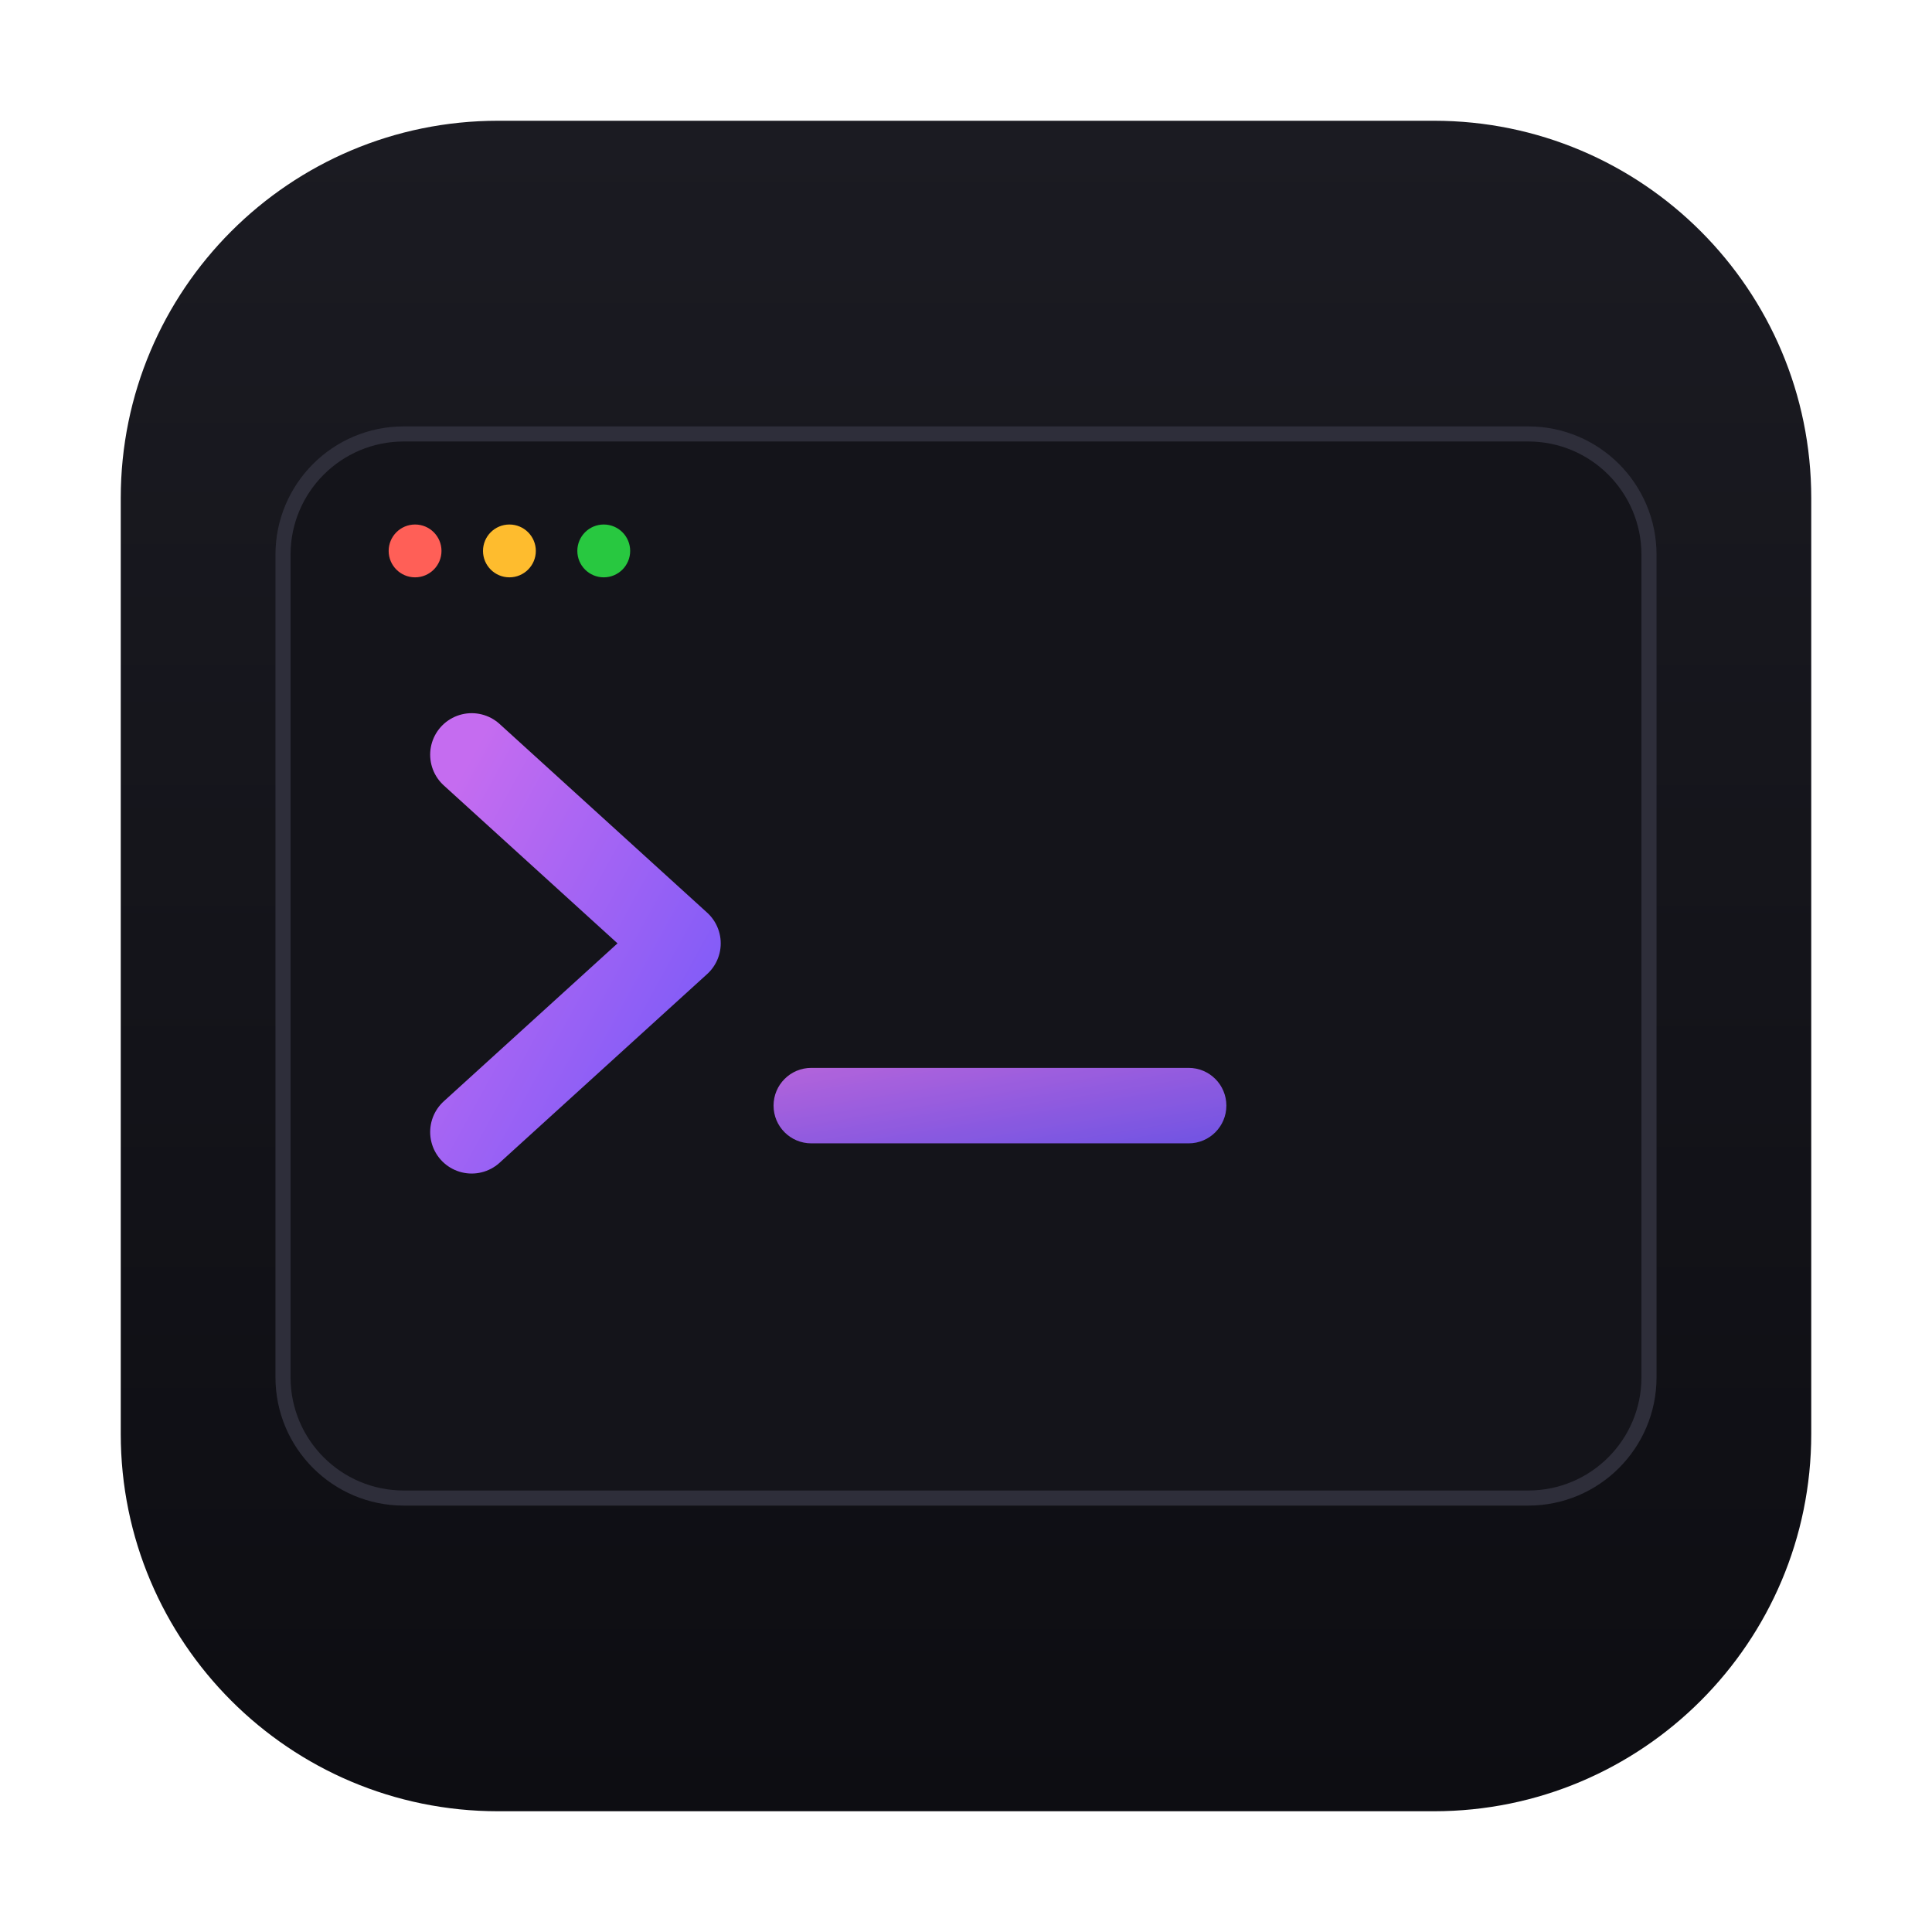
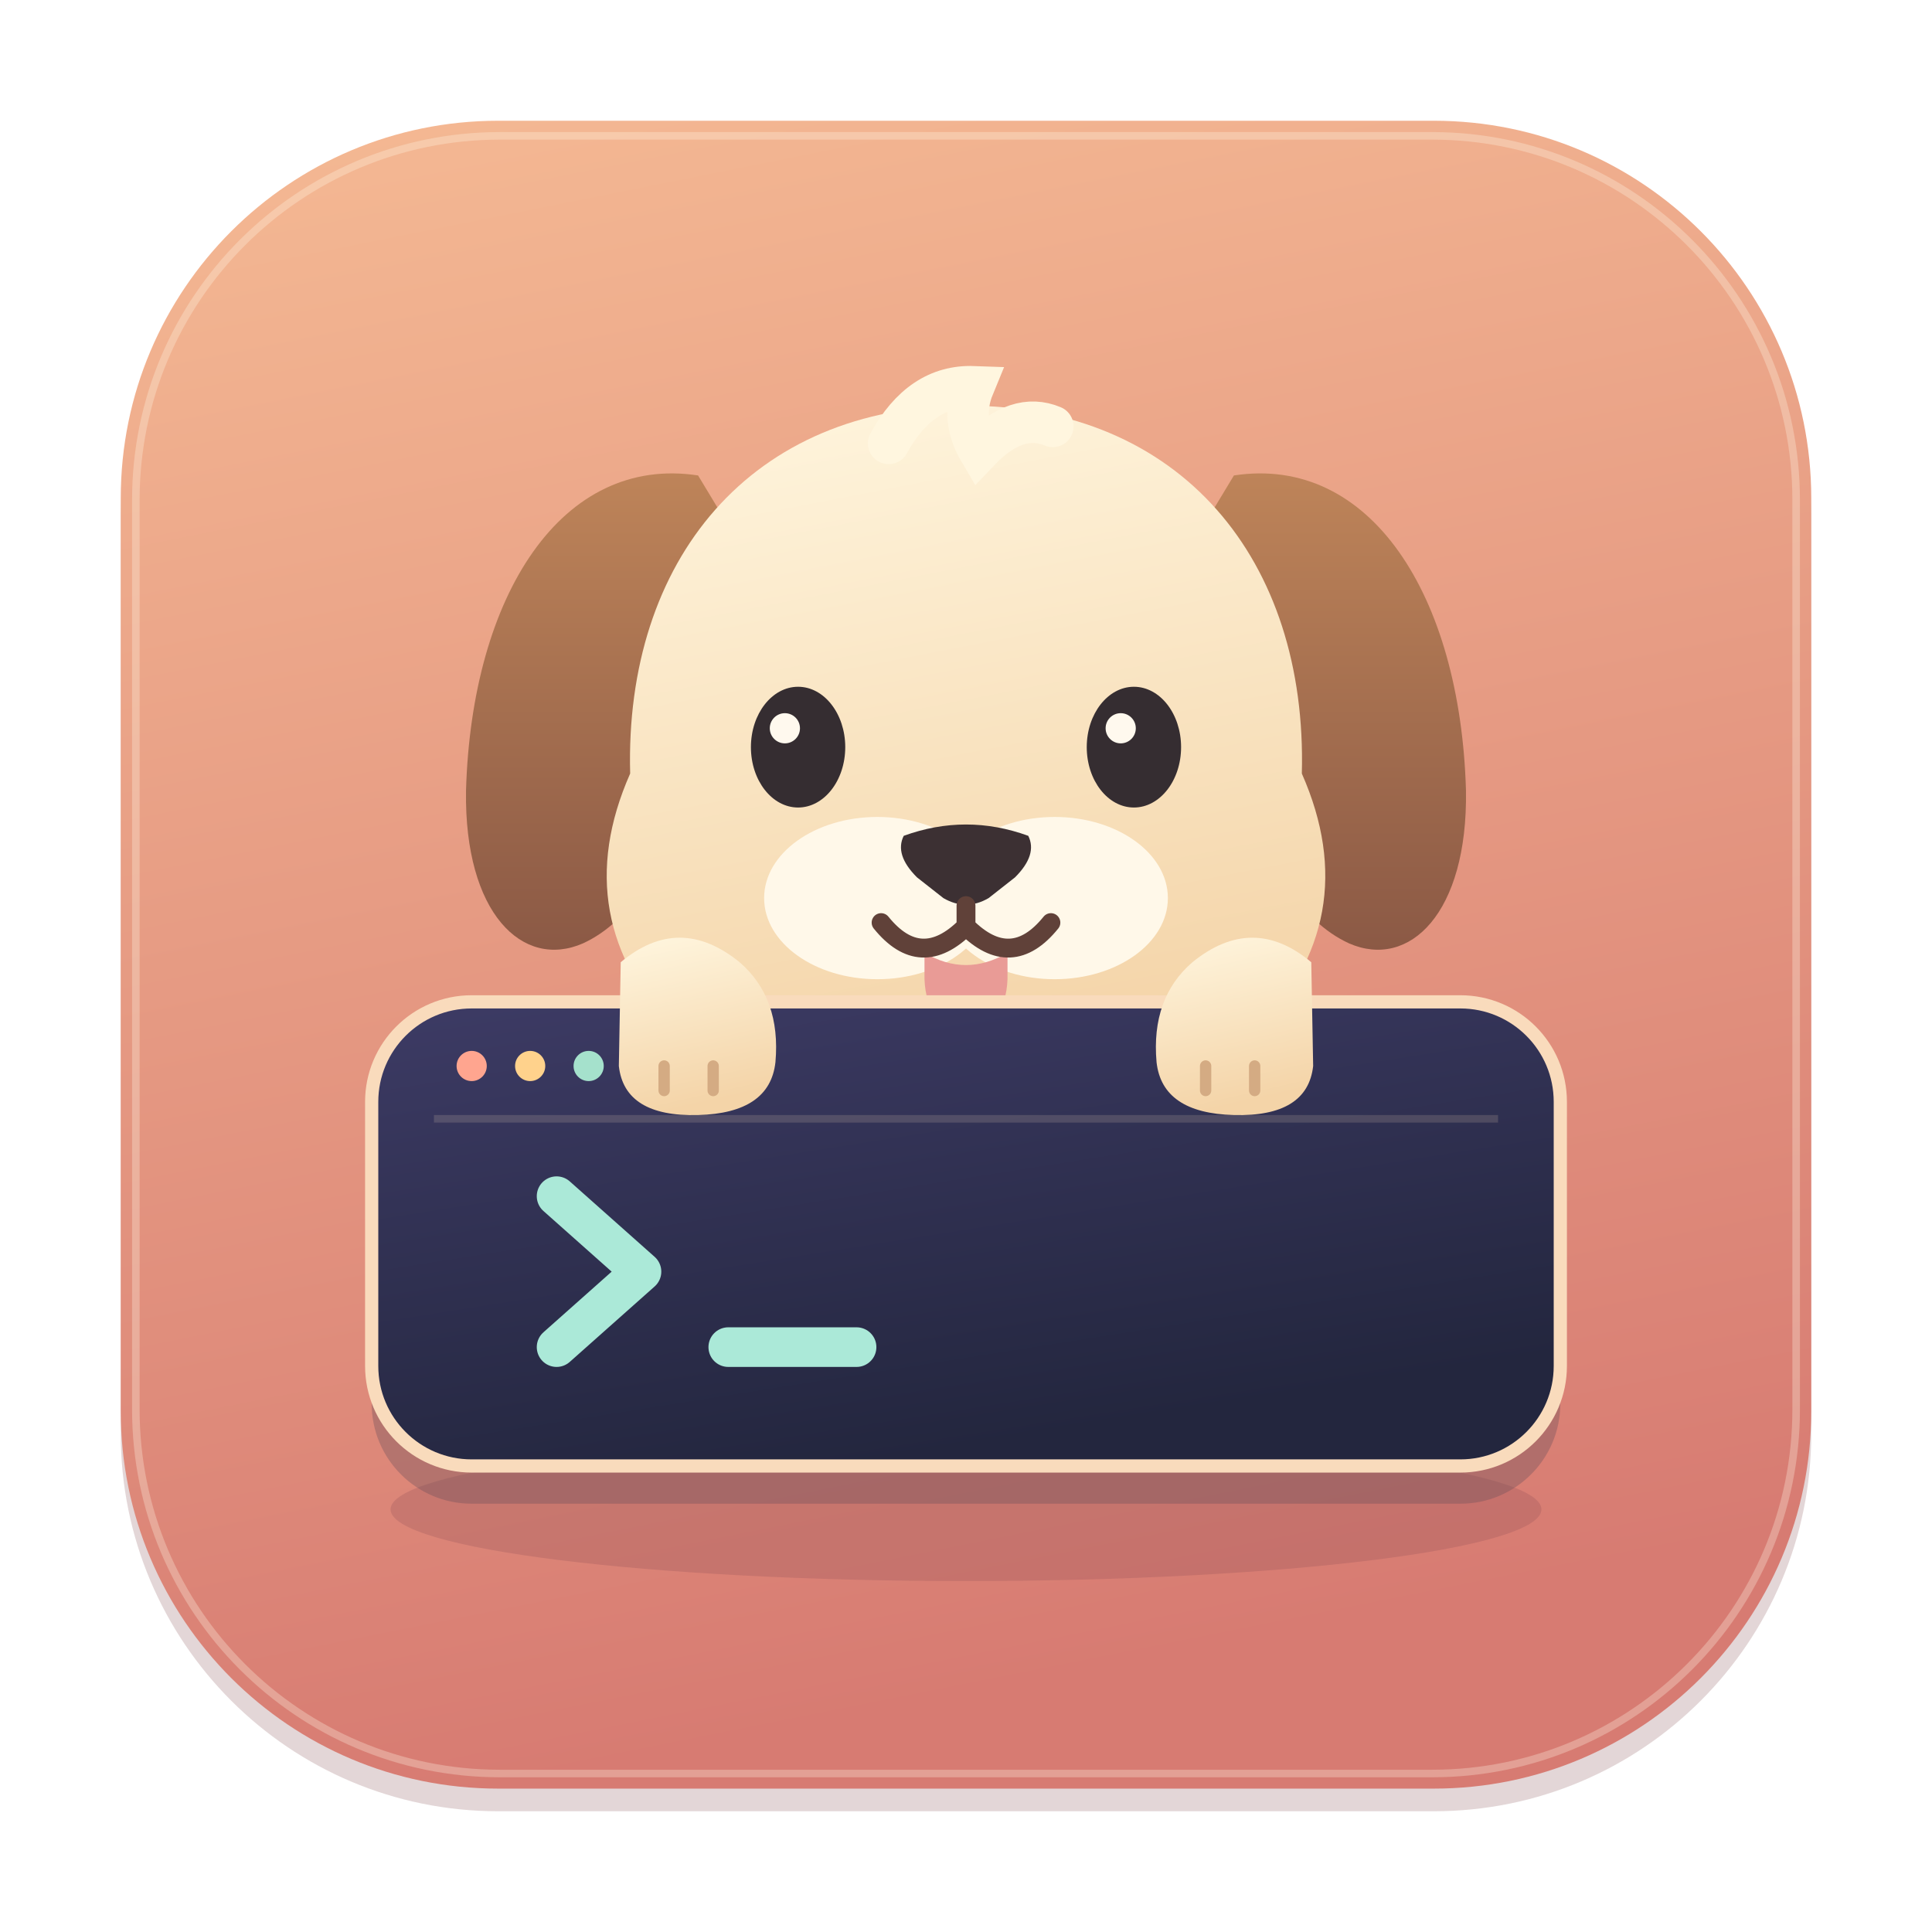
- <svg xmlns="http://www.w3.org/2000/svg" viewBox="0 0 1024 1024" width="1024" height="1024">
+ <svg xmlns="http://www.w3.org/2000/svg" width="1024" height="1024" viewBox="0 0 1024 1024" role="img" aria-labelledby="title desc">
  <defs>
-     <linearGradient id="bg" x1="0" y1="0" x2="0" y2="1">
-       <stop offset="0" stop-color="#1b1b22" />
-       <stop offset="1" stop-color="#0d0d12" />
+     <linearGradient id="tile" x2="0.2" y2="1">
+       <stop stop-color="#f5ba94" />
+       <stop offset="1" stop-color="#d77b72" />
    </linearGradient>
-     <linearGradient id="glow" x1="0" y1="0" x2="1" y2="1">
-       <stop offset="0" stop-color="#c56cf0" />
-       <stop offset="1" stop-color="#7a5af8" />
+     <linearGradient id="fur" x2="0.2" y2="1">
+       <stop stop-color="#fff6df" />
+       <stop offset="1" stop-color="#f4d4a8" />
+     </linearGradient>
+     <linearGradient id="screen" x2="0.4" y2="1">
+       <stop stop-color="#3d3b65" />
+       <stop offset="1" stop-color="#23263e" />
+     </linearGradient>
+     <linearGradient id="ear" x2="0" y2="1">
+       <stop stop-color="#be8459" />
+       <stop offset="1" stop-color="#8b5945" />
    </linearGradient>
  </defs>
-   <rect x="64" y="64" width="896" height="896" rx="200" fill="url(#bg)" />
-   <rect x="150" y="230" width="724" height="564" rx="64" fill="#14141a" stroke="#2e2e3a" stroke-width="8" />
-   <circle cx="220" cy="292" r="14" fill="#ff5f57" />
-   <circle cx="270" cy="292" r="14" fill="#febc2e" />
-   <circle cx="320" cy="292" r="14" fill="#28c840" />
-   <path d="M 250 400 L 360 500 L 250 600" fill="none" stroke="url(#glow)" stroke-width="44" stroke-linecap="round" stroke-linejoin="round" />
-   <rect x="410" y="566" width="240" height="40" rx="20" fill="url(#glow)" opacity="0.9" />
+   <rect x="64" y="76" width="896" height="884" rx="200" fill="#7e4548" opacity=".22" />
+   <rect x="64" y="64" width="896" height="884" rx="200" fill="url(#tile)" />
+   <rect x="72" y="72" width="880" height="868" rx="193" fill="none" stroke="#fff6e6" stroke-opacity=".3" stroke-width="4" />
+   <ellipse cx="512" cy="800" rx="305" ry="38" fill="#8c4c55" opacity=".25" />
+   <path d="M370 252 C298 241 250 315 247 419 C246 484 277 514 309 500 Q348 482 364 410 L405 310 Z" fill="url(#ear)" />
+   <path d="M654 252 C726 241 774 315 777 419 C778 484 747 514 715 500 Q676 482 660 410 L619 310 Z" fill="url(#ear)" />
+   <path d="M512 215 C626 215 693 297 690 410 Q724 487 665 548 Q611 590 512 586 Q413 590 359 548 Q300 487 334 410 C331 297 398 215 512 215 Z" fill="url(#fur)" />
+   <path d="M471 235 Q488 204 516 205 Q509 222 519 239 Q539 218 558 226" fill="none" stroke="#fff6df" stroke-width="22" stroke-linecap="round" />
+   <ellipse cx="423" cy="396" rx="25" ry="32" fill="#352d31" />
+   <ellipse cx="601" cy="396" rx="25" ry="32" fill="#352d31" />
+   <circle cx="416" cy="386" r="8" fill="#fff9ee" />
+   <circle cx="594" cy="386" r="8" fill="#fff9ee" />
+   <ellipse cx="465" cy="476" rx="60" ry="43" fill="#fff8e9" />
+   <ellipse cx="559" cy="476" rx="60" ry="43" fill="#fff8e9" />
+   <path d="M479 443 Q512 431 545 443 Q550 453 538 465 L524 476 Q512 483 500 476 L486 465 Q474 453 479 443 Z" fill="#3c3033" />
+   <path d="M490 505 Q512 518 534 505 L534 519 Q533 544 512 544 Q491 544 490 519 Z" fill="#e99b96" />
+   <path d="M512 480 L512 491 M467 489 Q488 515 512 491 Q536 515 557 489" fill="none" stroke="#604139" stroke-width="10" stroke-linecap="round" />
+   <rect x="197" y="551" width="630" height="246" rx="53" fill="#684c58" opacity=".35" />
+   <rect x="197" y="531" width="630" height="246" rx="53" fill="url(#screen)" stroke="#f9dbbc" stroke-width="7" />
+   <path d="M230 593 H794" fill="none" stroke="#f9dbbc" stroke-opacity=".16" stroke-width="4" />
+   <circle cx="250" cy="565" r="8" fill="#ffa58f" />
+   <circle cx="281" cy="565" r="8" fill="#ffd28c" />
+   <circle cx="312" cy="565" r="8" fill="#a5e1cc" />
+   <path d="M295 634 L340 674 L295 714 M386 714 H454" fill="none" stroke="#abe9d8" stroke-width="21" stroke-linecap="round" stroke-linejoin="round" />
+   <path d="M329 510 Q360 484 392 510 Q414 529 411 563 Q408 590 370 591 Q331 592 328 565 Z" fill="url(#fur)" />
+   <path d="M632 510 Q664 484 695 510 L696 565 Q693 592 654 591 Q616 590 613 563 Q610 529 632 510 Z" fill="url(#fur)" />
+   <path d="M352 565 V578 M378 565 V578 M639 565 V578 M665 565 V578" fill="none" stroke="#d4ab83" stroke-width="6" stroke-linecap="round" />
</svg>
